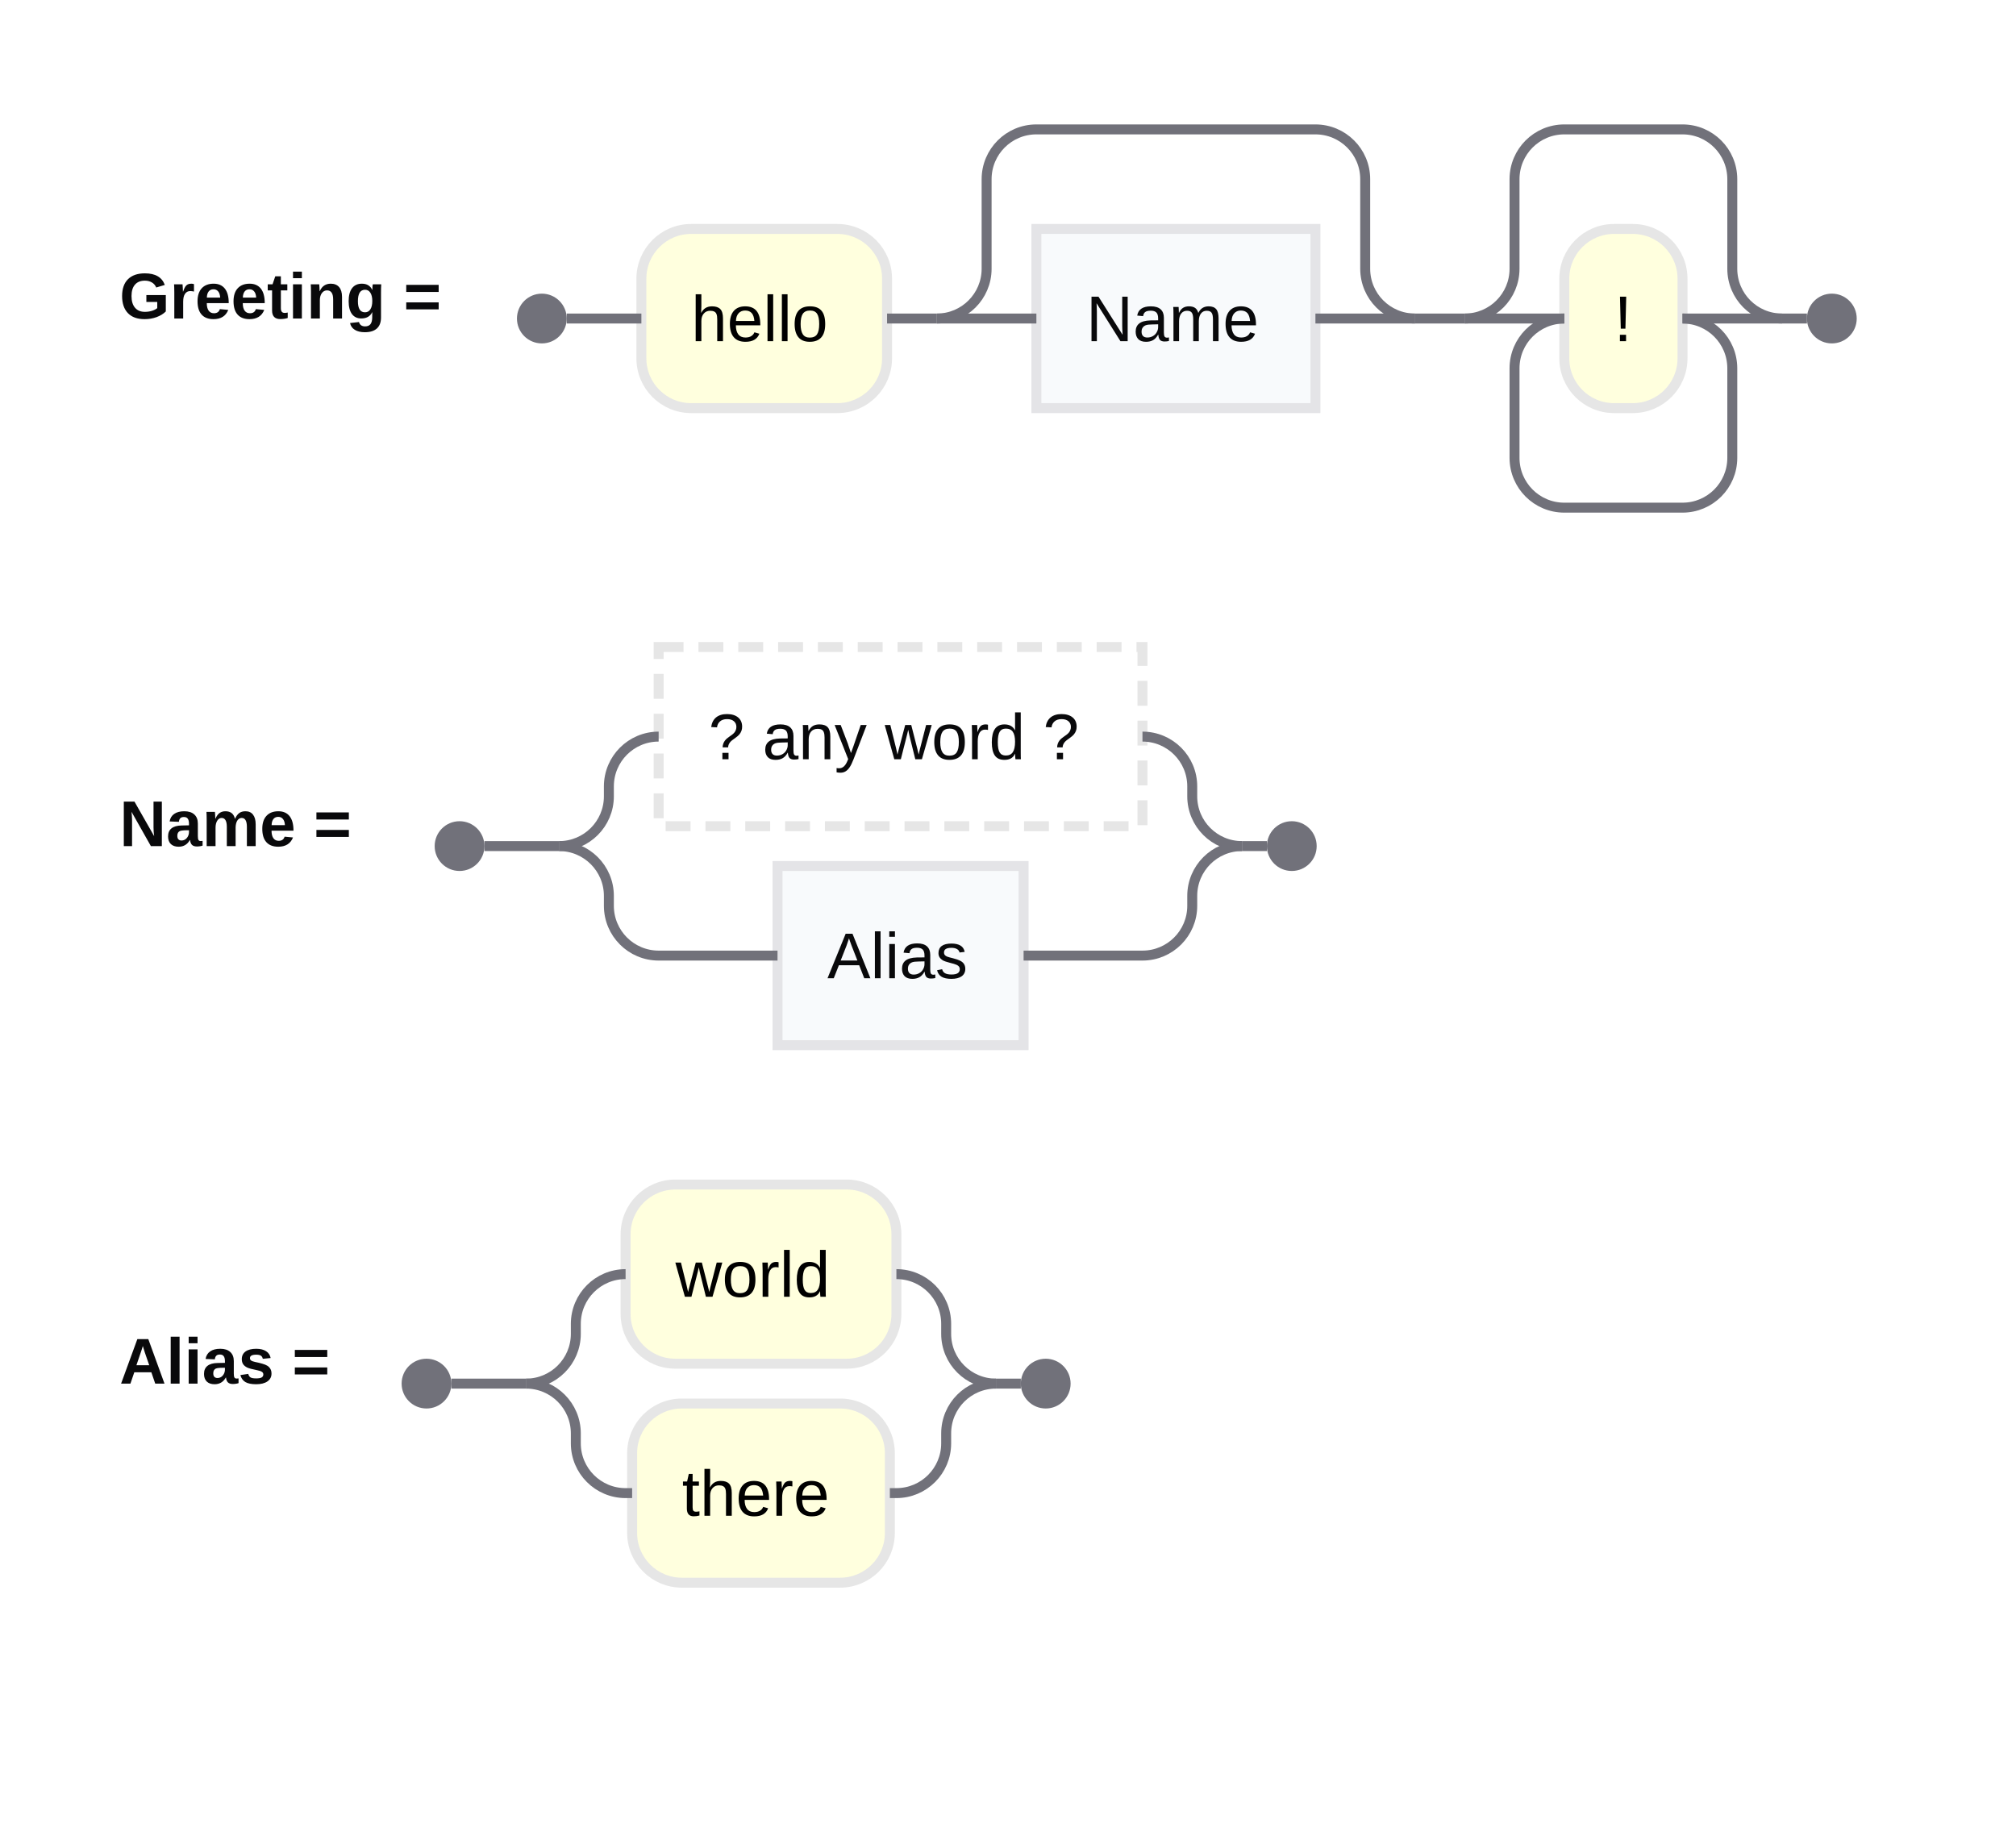
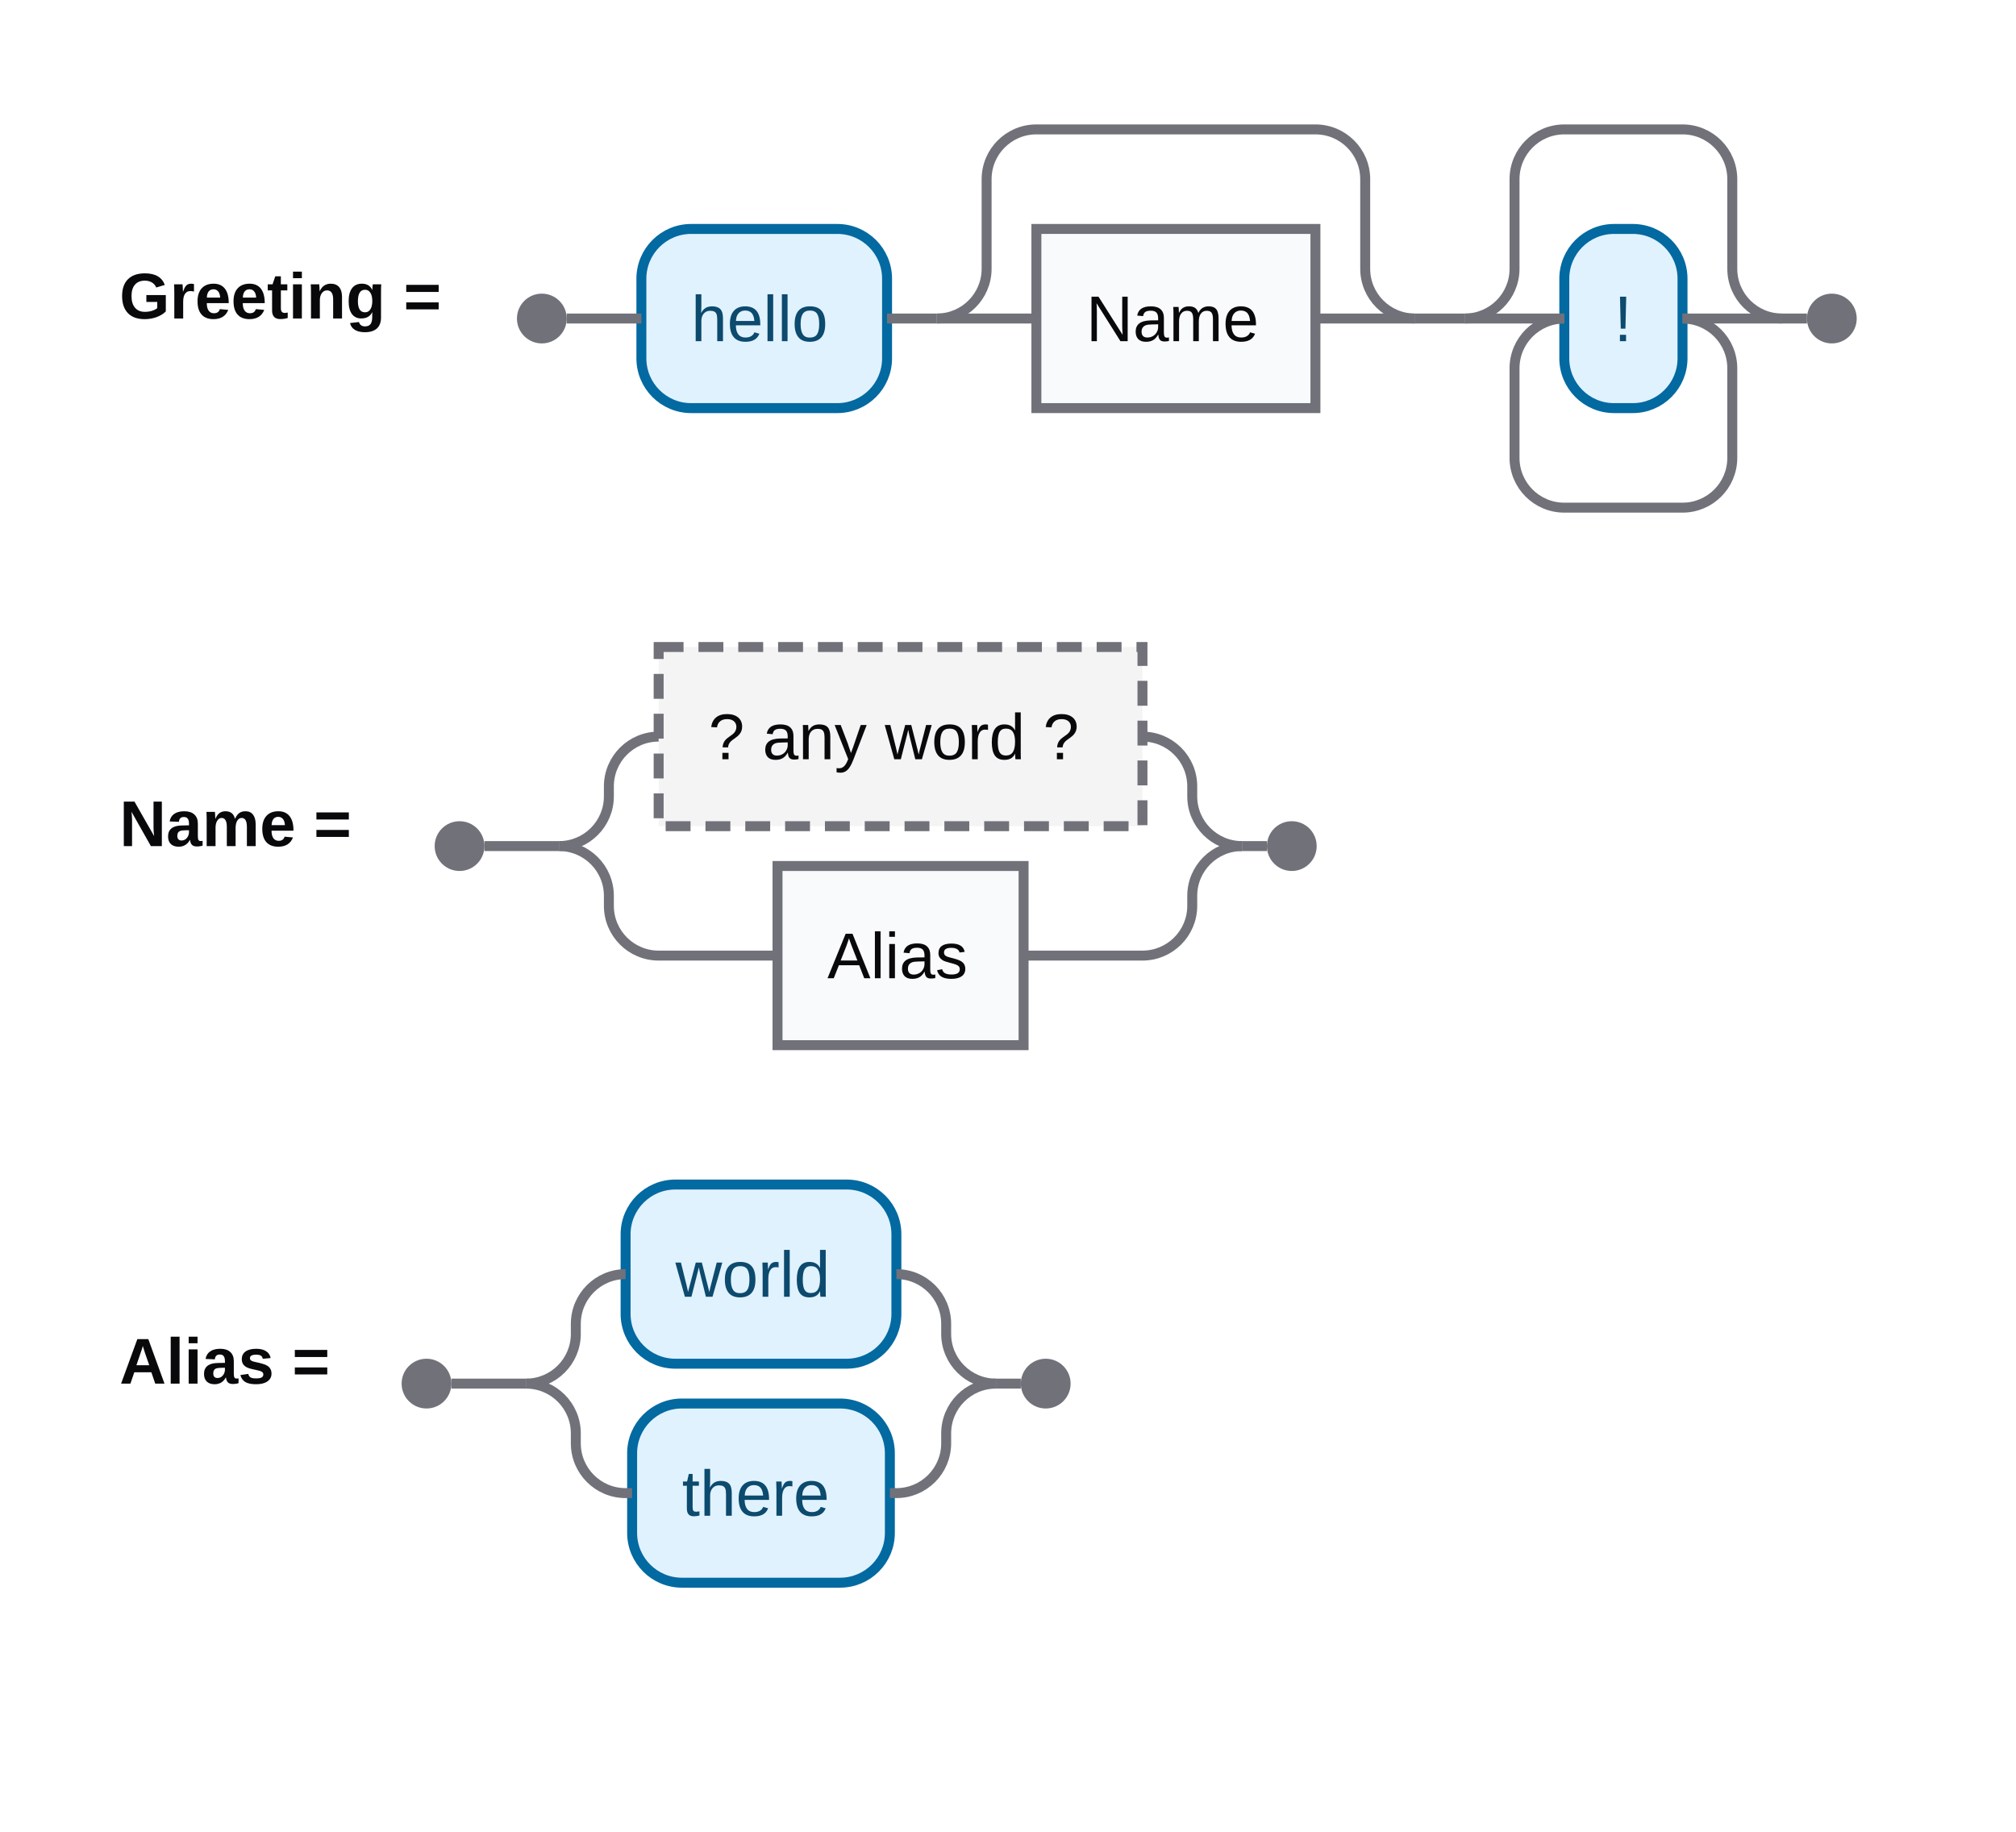
<svg xmlns="http://www.w3.org/2000/svg" id="mermaid-svg-0" width="405.031" viewBox="-24 -16 405.031 368" role="img" aria-roledescription="railroadEbnf" color="rgb(241, 245, 249)" fill="rgb(9, 9, 11)" fill-opacity="1" fill-rule="nonzero" stroke="none" stroke-opacity="1" stroke-width="1px" stroke-dasharray="none" stroke-dashoffset="0px" stroke-linecap="butt" stroke-linejoin="miter" opacity="1" font-family="Inter, system-ui, sans-serif" font-size="13px" font-weight="400" font-style="normal" letter-spacing="normal" text-anchor="start" visibility="visible" display="block" paint-order="normal" height="368" aria-labelledby="mermapix-title mermapix-desc">
  <g transform="translate(0, 10)" color="rgb(241, 245, 249)" fill="rgb(9, 9, 11)" fill-opacity="1" fill-rule="nonzero" stroke="none" stroke-opacity="1" stroke-width="1px" stroke-dasharray="none" stroke-dashoffset="0px" stroke-linecap="butt" stroke-linejoin="miter" opacity="1" font-family="Inter, system-ui, sans-serif" font-size="13px" font-weight="400" font-style="normal" letter-spacing="normal" text-anchor="start" visibility="visible" display="inline" paint-order="normal">
    <g transform="translate(104.8594, 0)" color="rgb(241, 245, 249)" fill="rgb(9, 9, 11)" fill-opacity="1" fill-rule="nonzero" stroke="none" stroke-opacity="1" stroke-width="1px" stroke-dasharray="none" stroke-dashoffset="0px" stroke-linecap="butt" stroke-linejoin="miter" opacity="1" font-family="Inter, system-ui, sans-serif" font-size="13px" font-weight="400" font-style="normal" letter-spacing="normal" text-anchor="start" visibility="visible" display="inline" paint-order="normal">
      <g color="rgb(241, 245, 249)" fill="rgb(9, 9, 11)" fill-opacity="1" fill-rule="nonzero" stroke="none" stroke-opacity="1" stroke-width="1px" stroke-dasharray="none" stroke-dashoffset="0px" stroke-linecap="butt" stroke-linejoin="miter" opacity="1" font-family="Inter, system-ui, sans-serif" font-size="13px" font-weight="400" font-style="normal" letter-spacing="normal" text-anchor="start" visibility="visible" display="inline" paint-order="normal">
        <g transform="translate(0, 20)" color="rgb(241, 245, 249)" fill="rgb(9, 9, 11)" fill-opacity="1" fill-rule="nonzero" stroke="none" stroke-opacity="1" stroke-width="1px" stroke-dasharray="none" stroke-dashoffset="0px" stroke-linecap="butt" stroke-linejoin="miter" opacity="1" font-family="Inter, system-ui, sans-serif" font-size="13px" font-weight="400" font-style="normal" letter-spacing="normal" text-anchor="start" visibility="visible" display="inline" paint-order="normal">
-           <rect x="0" y="0" width="49.359" height="36" rx="10" ry="10" color="rgb(241, 245, 249)" fill="rgb(255, 255, 222)" fill-opacity="1" fill-rule="nonzero" stroke="rgb(230, 230, 230)" stroke-opacity="1" stroke-width="2px" stroke-dasharray="none" stroke-dashoffset="0px" stroke-linecap="butt" stroke-linejoin="miter" opacity="1" font-family="Inter, system-ui, sans-serif" font-size="13px" font-weight="400" font-style="normal" letter-spacing="normal" text-anchor="start" visibility="visible" display="inline" paint-order="normal" />
-           <text color="rgb(241, 245, 249)" fill="rgb(0, 0, 0)" fill-opacity="1" fill-rule="nonzero" stroke="none" stroke-dashoffset="0px" stroke-linecap="butt" stroke-linejoin="miter" opacity="1" font-family="Arial, sans-serif" font-size="13" font-weight="400" font-style="normal" letter-spacing="normal" text-anchor="start" visibility="visible" display="block" paint-order="normal">
-             <tspan x="10.004" y="22.55" fill="rgb(0, 0, 0)" stroke="none">hello</tspan>
+           <rect x="0" y="0" width="49.359" height="36" rx="10" ry="10" color="rgb(241, 245, 249)" fill="rgb(224, 242, 254)" fill-opacity="1" fill-rule="nonzero" stroke="rgb(3, 105, 161)" stroke-opacity="1" stroke-width="2px" stroke-dasharray="none" stroke-dashoffset="0px" stroke-linecap="butt" stroke-linejoin="miter" opacity="1" font-family="Inter, system-ui, sans-serif" font-size="13px" font-weight="400" font-style="normal" letter-spacing="normal" text-anchor="start" visibility="visible" display="inline" paint-order="normal" />
+           <text color="rgb(241, 245, 249)" fill="rgb(12, 74, 110)" fill-opacity="1" fill-rule="nonzero" stroke="none" stroke-dashoffset="0px" stroke-linecap="butt" stroke-linejoin="miter" opacity="1" font-family="Arial, sans-serif" font-size="13" font-weight="400" font-style="normal" letter-spacing="normal" text-anchor="start" visibility="visible" display="block" paint-order="normal">
+             <tspan x="10.004" y="22.55" fill="rgb(12, 74, 110)" stroke="none">hello</tspan>
          </text>
        </g>
        <path d="M 49.359 38 L 59.359 38" color="rgb(241, 245, 249)" fill="none" fill-opacity="1" fill-rule="nonzero" stroke="rgb(113, 113, 122)" stroke-opacity="1" stroke-width="2px" stroke-dasharray="none" stroke-dashoffset="0px" stroke-linecap="butt" stroke-linejoin="miter" opacity="1" font-family="Inter, system-ui, sans-serif" font-size="13px" font-weight="400" font-style="normal" letter-spacing="normal" text-anchor="start" visibility="visible" display="inline" paint-order="normal" />
        <g transform="translate(59.35938, 0)" color="rgb(241, 245, 249)" fill="rgb(9, 9, 11)" fill-opacity="1" fill-rule="nonzero" stroke="none" stroke-opacity="1" stroke-width="1px" stroke-dasharray="none" stroke-dashoffset="0px" stroke-linecap="butt" stroke-linejoin="miter" opacity="1" font-family="Inter, system-ui, sans-serif" font-size="13px" font-weight="400" font-style="normal" letter-spacing="normal" text-anchor="start" visibility="visible" display="inline" paint-order="normal">
          <g transform="translate(20, 20)" color="rgb(241, 245, 249)" fill="rgb(9, 9, 11)" fill-opacity="1" fill-rule="nonzero" stroke="none" stroke-opacity="1" stroke-width="1px" stroke-dasharray="none" stroke-dashoffset="0px" stroke-linecap="butt" stroke-linejoin="miter" opacity="1" font-family="Inter, system-ui, sans-serif" font-size="13px" font-weight="400" font-style="normal" letter-spacing="normal" text-anchor="start" visibility="visible" display="inline" paint-order="normal">
-             <rect x="0" y="0" width="56.062" height="36" color="rgb(241, 245, 249)" fill="rgb(248, 250, 252)" fill-opacity="1" fill-rule="nonzero" stroke="rgb(228, 228, 231)" stroke-opacity="1" stroke-width="2px" stroke-dasharray="none" stroke-dashoffset="0px" stroke-linecap="butt" stroke-linejoin="miter" opacity="1" font-family="Inter, system-ui, sans-serif" font-size="13px" font-weight="400" font-style="normal" letter-spacing="normal" text-anchor="start" visibility="visible" display="inline" paint-order="normal" />
+             <rect x="0" y="0" width="56.062" height="36" color="rgb(241, 245, 249)" fill="rgb(248, 250, 252)" fill-opacity="1" fill-rule="nonzero" stroke="rgb(113, 113, 122)" stroke-opacity="1" stroke-width="2px" stroke-dasharray="none" stroke-dashoffset="0px" stroke-linecap="butt" stroke-linejoin="miter" opacity="1" font-family="Inter, system-ui, sans-serif" font-size="13px" font-weight="400" font-style="normal" letter-spacing="normal" text-anchor="start" visibility="visible" display="inline" paint-order="normal" />
            <text color="rgb(241, 245, 249)" fill="rgb(9, 9, 11)" fill-opacity="1" fill-rule="nonzero" stroke="none" stroke-dashoffset="0px" stroke-linecap="butt" stroke-linejoin="miter" opacity="1" font-family="Arial, sans-serif" font-size="13" font-weight="400" font-style="normal" letter-spacing="normal" text-anchor="start" visibility="visible" display="block" paint-order="normal">
              <tspan x="10.011" y="22.55" fill="rgb(9, 9, 11)" stroke="none">Name</tspan>
            </text>
          </g>
          <path d="M 0 38 L 20 38" color="rgb(241, 245, 249)" fill="none" fill-opacity="1" fill-rule="nonzero" stroke="rgb(113, 113, 122)" stroke-opacity="1" stroke-width="2px" stroke-dasharray="none" stroke-dashoffset="0px" stroke-linecap="butt" stroke-linejoin="miter" opacity="1" font-family="Inter, system-ui, sans-serif" font-size="13px" font-weight="400" font-style="normal" letter-spacing="normal" text-anchor="start" visibility="visible" display="inline" paint-order="normal" />
          <path d="M 76.062 38 L 96.062 38" color="rgb(241, 245, 249)" fill="none" fill-opacity="1" fill-rule="nonzero" stroke="rgb(113, 113, 122)" stroke-opacity="1" stroke-width="2px" stroke-dasharray="none" stroke-dashoffset="0px" stroke-linecap="butt" stroke-linejoin="miter" opacity="1" font-family="Inter, system-ui, sans-serif" font-size="13px" font-weight="400" font-style="normal" letter-spacing="normal" text-anchor="start" visibility="visible" display="inline" paint-order="normal" />
          <path d="M 0 38 A 10 10 0 0 0 10 28 L 10 10 A 10 10 0 0 1 20 0 L 76.062 0 A 10 10 0 0 1 86.062 10 L 86.062 28 A 10 10 0 0 0 96.062 38" color="rgb(241, 245, 249)" fill="none" fill-opacity="1" fill-rule="nonzero" stroke="rgb(113, 113, 122)" stroke-opacity="1" stroke-width="2px" stroke-dasharray="none" stroke-dashoffset="0px" stroke-linecap="butt" stroke-linejoin="miter" opacity="1" font-family="Inter, system-ui, sans-serif" font-size="13px" font-weight="400" font-style="normal" letter-spacing="normal" text-anchor="start" visibility="visible" display="inline" paint-order="normal" />
        </g>
        <path d="M 155.422 38 L 165.422 38" color="rgb(241, 245, 249)" fill="none" fill-opacity="1" fill-rule="nonzero" stroke="rgb(113, 113, 122)" stroke-opacity="1" stroke-width="2px" stroke-dasharray="none" stroke-dashoffset="0px" stroke-linecap="butt" stroke-linejoin="miter" opacity="1" font-family="Inter, system-ui, sans-serif" font-size="13px" font-weight="400" font-style="normal" letter-spacing="normal" text-anchor="start" visibility="visible" display="inline" paint-order="normal" />
        <g transform="translate(165.4219, 0)" color="rgb(241, 245, 249)" fill="rgb(9, 9, 11)" fill-opacity="1" fill-rule="nonzero" stroke="none" stroke-opacity="1" stroke-width="1px" stroke-dasharray="none" stroke-dashoffset="0px" stroke-linecap="butt" stroke-linejoin="miter" opacity="1" font-family="Inter, system-ui, sans-serif" font-size="13px" font-weight="400" font-style="normal" letter-spacing="normal" text-anchor="start" visibility="visible" display="inline" paint-order="normal">
          <g transform="translate(20, 20)" color="rgb(241, 245, 249)" fill="rgb(9, 9, 11)" fill-opacity="1" fill-rule="nonzero" stroke="none" stroke-opacity="1" stroke-width="1px" stroke-dasharray="none" stroke-dashoffset="0px" stroke-linecap="butt" stroke-linejoin="miter" opacity="1" font-family="Inter, system-ui, sans-serif" font-size="13px" font-weight="400" font-style="normal" letter-spacing="normal" text-anchor="start" visibility="visible" display="inline" paint-order="normal">
-             <rect x="0" y="0" width="23.75" height="36" rx="10" ry="10" color="rgb(241, 245, 249)" fill="rgb(255, 255, 222)" fill-opacity="1" fill-rule="nonzero" stroke="rgb(230, 230, 230)" stroke-opacity="1" stroke-width="2px" stroke-dasharray="none" stroke-dashoffset="0px" stroke-linecap="butt" stroke-linejoin="miter" opacity="1" font-family="Inter, system-ui, sans-serif" font-size="13px" font-weight="400" font-style="normal" letter-spacing="normal" text-anchor="start" visibility="visible" display="inline" paint-order="normal" />
-             <text color="rgb(241, 245, 249)" fill="rgb(0, 0, 0)" fill-opacity="1" fill-rule="nonzero" stroke="none" stroke-dashoffset="0px" stroke-linecap="butt" stroke-linejoin="miter" opacity="1" font-family="Arial, sans-serif" font-size="13" font-weight="400" font-style="normal" letter-spacing="normal" text-anchor="start" visibility="visible" display="block" paint-order="normal">
-               <tspan x="10.001" y="22.55" fill="rgb(0, 0, 0)" stroke="none">!</tspan>
+             <rect x="0" y="0" width="23.75" height="36" rx="10" ry="10" color="rgb(241, 245, 249)" fill="rgb(224, 242, 254)" fill-opacity="1" fill-rule="nonzero" stroke="rgb(3, 105, 161)" stroke-opacity="1" stroke-width="2px" stroke-dasharray="none" stroke-dashoffset="0px" stroke-linecap="butt" stroke-linejoin="miter" opacity="1" font-family="Inter, system-ui, sans-serif" font-size="13px" font-weight="400" font-style="normal" letter-spacing="normal" text-anchor="start" visibility="visible" display="inline" paint-order="normal" />
+             <text color="rgb(241, 245, 249)" fill="rgb(12, 74, 110)" fill-opacity="1" fill-rule="nonzero" stroke="none" stroke-dashoffset="0px" stroke-linecap="butt" stroke-linejoin="miter" opacity="1" font-family="Arial, sans-serif" font-size="13" font-weight="400" font-style="normal" letter-spacing="normal" text-anchor="start" visibility="visible" display="block" paint-order="normal">
+               <tspan x="10.001" y="22.55" fill="rgb(12, 74, 110)" stroke="none">!</tspan>
            </text>
          </g>
          <path d="M 0 38 L 20 38" color="rgb(241, 245, 249)" fill="none" fill-opacity="1" fill-rule="nonzero" stroke="rgb(113, 113, 122)" stroke-opacity="1" stroke-width="2px" stroke-dasharray="none" stroke-dashoffset="0px" stroke-linecap="butt" stroke-linejoin="miter" opacity="1" font-family="Inter, system-ui, sans-serif" font-size="13px" font-weight="400" font-style="normal" letter-spacing="normal" text-anchor="start" visibility="visible" display="inline" paint-order="normal" />
          <path d="M 43.75 38 L 63.75 38" color="rgb(241, 245, 249)" fill="none" fill-opacity="1" fill-rule="nonzero" stroke="rgb(113, 113, 122)" stroke-opacity="1" stroke-width="2px" stroke-dasharray="none" stroke-dashoffset="0px" stroke-linecap="butt" stroke-linejoin="miter" opacity="1" font-family="Inter, system-ui, sans-serif" font-size="13px" font-weight="400" font-style="normal" letter-spacing="normal" text-anchor="start" visibility="visible" display="inline" paint-order="normal" />
          <path d="M 43.75 38 A 10 10 0 0 1 53.75 48 L 53.75 66 A 10 10 0 0 1 43.75 76 L 20 76 A 10 10 0 0 1 10 66 L 10 48 A 10 10 0 0 1 20 38" color="rgb(241, 245, 249)" fill="none" fill-opacity="1" fill-rule="nonzero" stroke="rgb(113, 113, 122)" stroke-opacity="1" stroke-width="2px" stroke-dasharray="none" stroke-dashoffset="0px" stroke-linecap="butt" stroke-linejoin="miter" opacity="1" font-family="Inter, system-ui, sans-serif" font-size="13px" font-weight="400" font-style="normal" letter-spacing="normal" text-anchor="start" visibility="visible" display="inline" paint-order="normal" />
          <path d="M 0 38 A 10 10 0 0 0 10 28 L 10 10 A 10 10 0 0 1 20 0 L 43.75 0 A 10 10 0 0 1 53.75 10 L 53.75 28 A 10 10 0 0 0 63.75 38" color="rgb(241, 245, 249)" fill="none" fill-opacity="1" fill-rule="nonzero" stroke="rgb(113, 113, 122)" stroke-opacity="1" stroke-width="2px" stroke-dasharray="none" stroke-dashoffset="0px" stroke-linecap="butt" stroke-linejoin="miter" opacity="1" font-family="Inter, system-ui, sans-serif" font-size="13px" font-weight="400" font-style="normal" letter-spacing="normal" text-anchor="start" visibility="visible" display="inline" paint-order="normal" />
        </g>
      </g>
    </g>
    <g color="rgb(241, 245, 249)" fill="rgb(9, 9, 11)" fill-opacity="1" fill-rule="nonzero" stroke="none" stroke-opacity="1" stroke-width="1px" stroke-dasharray="none" stroke-dashoffset="0px" stroke-linecap="butt" stroke-linejoin="miter" opacity="1" font-family="Inter, system-ui, sans-serif" font-size="13px" font-weight="400" font-style="normal" letter-spacing="normal" text-anchor="start" visibility="visible" display="inline" paint-order="normal">
      <text color="rgb(241, 245, 249)" fill="rgb(9, 9, 11)" fill-opacity="1" fill-rule="nonzero" stroke="none" stroke-dashoffset="0px" stroke-linecap="butt" stroke-linejoin="miter" opacity="1" font-family="Arial, sans-serif" font-size="13" font-weight="700" font-style="normal" letter-spacing="normal" text-anchor="start" visibility="visible" display="block" paint-order="normal">
        <tspan x="0" y="38" fill="rgb(9, 9, 11)" stroke="none">Greeting =</tspan>
      </text>
    </g>
    <g color="rgb(241, 245, 249)" fill="rgb(9, 9, 11)" fill-opacity="1" fill-rule="nonzero" stroke="none" stroke-opacity="1" stroke-width="1px" stroke-dasharray="none" stroke-dashoffset="0px" stroke-linecap="butt" stroke-linejoin="miter" opacity="1" font-family="Inter, system-ui, sans-serif" font-size="13px" font-weight="400" font-style="normal" letter-spacing="normal" text-anchor="start" visibility="visible" display="inline" paint-order="normal">
      <circle cx="84.859" cy="38" r="5" color="rgb(241, 245, 249)" fill="rgb(113, 113, 122)" fill-opacity="1" fill-rule="nonzero" stroke="none" stroke-opacity="1" stroke-width="1px" stroke-dasharray="none" stroke-dashoffset="0px" stroke-linecap="butt" stroke-linejoin="miter" opacity="1" font-family="Inter, system-ui, sans-serif" font-size="13px" font-weight="400" font-style="normal" letter-spacing="normal" text-anchor="start" visibility="visible" display="inline" paint-order="normal" />
    </g>
    <g color="rgb(241, 245, 249)" fill="rgb(9, 9, 11)" fill-opacity="1" fill-rule="nonzero" stroke="none" stroke-opacity="1" stroke-width="1px" stroke-dasharray="none" stroke-dashoffset="0px" stroke-linecap="butt" stroke-linejoin="miter" opacity="1" font-family="Inter, system-ui, sans-serif" font-size="13px" font-weight="400" font-style="normal" letter-spacing="normal" text-anchor="start" visibility="visible" display="inline" paint-order="normal">
      <circle cx="344.031" cy="38" r="5" color="rgb(241, 245, 249)" fill="rgb(113, 113, 122)" fill-opacity="1" fill-rule="nonzero" stroke="none" stroke-opacity="1" stroke-width="1px" stroke-dasharray="none" stroke-dashoffset="0px" stroke-linecap="butt" stroke-linejoin="miter" opacity="1" font-family="Inter, system-ui, sans-serif" font-size="13px" font-weight="400" font-style="normal" letter-spacing="normal" text-anchor="start" visibility="visible" display="inline" paint-order="normal" />
    </g>
    <path d="M 89.859 38 L 104.859 38" color="rgb(241, 245, 249)" fill="none" fill-opacity="1" fill-rule="nonzero" stroke="rgb(113, 113, 122)" stroke-opacity="1" stroke-width="2px" stroke-dasharray="none" stroke-dashoffset="0px" stroke-linecap="butt" stroke-linejoin="miter" opacity="1" font-family="Inter, system-ui, sans-serif" font-size="13px" font-weight="400" font-style="normal" letter-spacing="normal" text-anchor="start" visibility="visible" display="inline" paint-order="normal" />
    <path d="M 334.031 38 L 339.031 38" color="rgb(241, 245, 249)" fill="none" fill-opacity="1" fill-rule="nonzero" stroke="rgb(113, 113, 122)" stroke-opacity="1" stroke-width="2px" stroke-dasharray="none" stroke-dashoffset="0px" stroke-linecap="butt" stroke-linejoin="miter" opacity="1" font-family="Inter, system-ui, sans-serif" font-size="13px" font-weight="400" font-style="normal" letter-spacing="normal" text-anchor="start" visibility="visible" display="inline" paint-order="normal" />
  </g>
  <g transform="translate(0, 114)" color="rgb(241, 245, 249)" fill="rgb(9, 9, 11)" fill-opacity="1" fill-rule="nonzero" stroke="none" stroke-opacity="1" stroke-width="1px" stroke-dasharray="none" stroke-dashoffset="0px" stroke-linecap="butt" stroke-linejoin="miter" opacity="1" font-family="Inter, system-ui, sans-serif" font-size="13px" font-weight="400" font-style="normal" letter-spacing="normal" text-anchor="start" visibility="visible" display="inline" paint-order="normal">
    <g transform="translate(88.32812, 0)" color="rgb(241, 245, 249)" fill="rgb(9, 9, 11)" fill-opacity="1" fill-rule="nonzero" stroke="none" stroke-opacity="1" stroke-width="1px" stroke-dasharray="none" stroke-dashoffset="0px" stroke-linecap="butt" stroke-linejoin="miter" opacity="1" font-family="Inter, system-ui, sans-serif" font-size="13px" font-weight="400" font-style="normal" letter-spacing="normal" text-anchor="start" visibility="visible" display="inline" paint-order="normal">
      <g color="rgb(241, 245, 249)" fill="rgb(9, 9, 11)" fill-opacity="1" fill-rule="nonzero" stroke="none" stroke-opacity="1" stroke-width="1px" stroke-dasharray="none" stroke-dashoffset="0px" stroke-linecap="butt" stroke-linejoin="miter" opacity="1" font-family="Inter, system-ui, sans-serif" font-size="13px" font-weight="400" font-style="normal" letter-spacing="normal" text-anchor="start" visibility="visible" display="inline" paint-order="normal">
        <g transform="translate(20, 0)" color="rgb(241, 245, 249)" fill="rgb(9, 9, 11)" fill-opacity="1" fill-rule="nonzero" stroke="none" stroke-opacity="1" stroke-width="1px" stroke-dasharray="none" stroke-dashoffset="0px" stroke-linecap="butt" stroke-linejoin="miter" opacity="1" font-family="Inter, system-ui, sans-serif" font-size="13px" font-weight="400" font-style="normal" letter-spacing="normal" text-anchor="start" visibility="visible" display="inline" paint-order="normal">
-           <rect x="0" y="0" width="97.203" height="36" color="rgb(241, 245, 249)" fill="rgb(255, 255, 255)" fill-opacity="1" fill-rule="nonzero" stroke="rgb(230, 230, 230)" stroke-opacity="1" stroke-width="2px" stroke-dasharray="5px, 3px" stroke-dashoffset="0px" stroke-linecap="butt" stroke-linejoin="miter" opacity="1" font-family="Inter, system-ui, sans-serif" font-size="13px" font-weight="400" font-style="normal" letter-spacing="normal" text-anchor="start" visibility="visible" display="inline" paint-order="normal" />
+           <rect x="0" y="0" width="97.203" height="36" color="rgb(241, 245, 249)" fill="rgb(244, 244, 245)" fill-opacity="1" fill-rule="nonzero" stroke="rgb(113, 113, 122)" stroke-opacity="1" stroke-width="2px" stroke-dasharray="5px, 3px" stroke-dashoffset="0px" stroke-linecap="butt" stroke-linejoin="miter" opacity="1" font-family="Inter, system-ui, sans-serif" font-size="13px" font-weight="400" font-style="normal" letter-spacing="normal" text-anchor="start" visibility="visible" display="inline" paint-order="normal" />
          <text color="rgb(241, 245, 249)" fill="rgb(9, 9, 11)" fill-opacity="1" fill-rule="nonzero" stroke="none" stroke-dashoffset="0px" stroke-linecap="butt" stroke-linejoin="miter" opacity="1" font-family="Arial, sans-serif" font-size="13" font-weight="400" font-style="normal" letter-spacing="normal" text-anchor="start" visibility="visible" display="block" paint-order="normal">
            <tspan x="10.023" y="22.55" fill="rgb(9, 9, 11)" stroke="none">? any word ?</tspan>
          </text>
        </g>
        <path d="M 0 40 A 10 10 0 0 0 10 30 L 10 28 A 10 10 0 0 1 20 18 L 20 18" color="rgb(241, 245, 249)" fill="none" fill-opacity="1" fill-rule="nonzero" stroke="rgb(113, 113, 122)" stroke-opacity="1" stroke-width="2px" stroke-dasharray="none" stroke-dashoffset="0px" stroke-linecap="butt" stroke-linejoin="miter" opacity="1" font-family="Inter, system-ui, sans-serif" font-size="13px" font-weight="400" font-style="normal" letter-spacing="normal" text-anchor="start" visibility="visible" display="inline" paint-order="normal" />
        <path d="M 117.203 18 L 117.203 18 A 10 10 0 0 1 127.203 28 L 127.203 30 A 10 10 0 0 0 137.203 40" color="rgb(241, 245, 249)" fill="none" fill-opacity="1" fill-rule="nonzero" stroke="rgb(113, 113, 122)" stroke-opacity="1" stroke-width="2px" stroke-dasharray="none" stroke-dashoffset="0px" stroke-linecap="butt" stroke-linejoin="miter" opacity="1" font-family="Inter, system-ui, sans-serif" font-size="13px" font-weight="400" font-style="normal" letter-spacing="normal" text-anchor="start" visibility="visible" display="inline" paint-order="normal" />
        <g transform="translate(43.88281, 44)" color="rgb(241, 245, 249)" fill="rgb(9, 9, 11)" fill-opacity="1" fill-rule="nonzero" stroke="none" stroke-opacity="1" stroke-width="1px" stroke-dasharray="none" stroke-dashoffset="0px" stroke-linecap="butt" stroke-linejoin="miter" opacity="1" font-family="Inter, system-ui, sans-serif" font-size="13px" font-weight="400" font-style="normal" letter-spacing="normal" text-anchor="start" visibility="visible" display="inline" paint-order="normal">
-           <rect x="0" y="0" width="49.438" height="36" color="rgb(241, 245, 249)" fill="rgb(248, 250, 252)" fill-opacity="1" fill-rule="nonzero" stroke="rgb(228, 228, 231)" stroke-opacity="1" stroke-width="2px" stroke-dasharray="none" stroke-dashoffset="0px" stroke-linecap="butt" stroke-linejoin="miter" opacity="1" font-family="Inter, system-ui, sans-serif" font-size="13px" font-weight="400" font-style="normal" letter-spacing="normal" text-anchor="start" visibility="visible" display="inline" paint-order="normal" />
+           <rect x="0" y="0" width="49.438" height="36" color="rgb(241, 245, 249)" fill="rgb(248, 250, 252)" fill-opacity="1" fill-rule="nonzero" stroke="rgb(113, 113, 122)" stroke-opacity="1" stroke-width="2px" stroke-dasharray="none" stroke-dashoffset="0px" stroke-linecap="butt" stroke-linejoin="miter" opacity="1" font-family="Inter, system-ui, sans-serif" font-size="13px" font-weight="400" font-style="normal" letter-spacing="normal" text-anchor="start" visibility="visible" display="inline" paint-order="normal" />
          <text color="rgb(241, 245, 249)" fill="rgb(9, 9, 11)" fill-opacity="1" fill-rule="nonzero" stroke="none" stroke-dashoffset="0px" stroke-linecap="butt" stroke-linejoin="miter" opacity="1" font-family="Arial, sans-serif" font-size="13" font-weight="400" font-style="normal" letter-spacing="normal" text-anchor="start" visibility="visible" display="block" paint-order="normal">
            <tspan x="10.014" y="22.55" fill="rgb(9, 9, 11)" stroke="none">Alias</tspan>
          </text>
        </g>
        <path d="M 0 40 A 10 10 0 0 1 10 50 L 10 52 A 10 10 0 0 0 20 62 L 43.883 62" color="rgb(241, 245, 249)" fill="none" fill-opacity="1" fill-rule="nonzero" stroke="rgb(113, 113, 122)" stroke-opacity="1" stroke-width="2px" stroke-dasharray="none" stroke-dashoffset="0px" stroke-linecap="butt" stroke-linejoin="miter" opacity="1" font-family="Inter, system-ui, sans-serif" font-size="13px" font-weight="400" font-style="normal" letter-spacing="normal" text-anchor="start" visibility="visible" display="inline" paint-order="normal" />
        <path d="M 93.32 62 L 117.203 62 A 10 10 0 0 0 127.203 52 L 127.203 50 A 10 10 0 0 1 137.203 40" color="rgb(241, 245, 249)" fill="none" fill-opacity="1" fill-rule="nonzero" stroke="rgb(113, 113, 122)" stroke-opacity="1" stroke-width="2px" stroke-dasharray="none" stroke-dashoffset="0px" stroke-linecap="butt" stroke-linejoin="miter" opacity="1" font-family="Inter, system-ui, sans-serif" font-size="13px" font-weight="400" font-style="normal" letter-spacing="normal" text-anchor="start" visibility="visible" display="inline" paint-order="normal" />
      </g>
    </g>
    <g color="rgb(241, 245, 249)" fill="rgb(9, 9, 11)" fill-opacity="1" fill-rule="nonzero" stroke="none" stroke-opacity="1" stroke-width="1px" stroke-dasharray="none" stroke-dashoffset="0px" stroke-linecap="butt" stroke-linejoin="miter" opacity="1" font-family="Inter, system-ui, sans-serif" font-size="13px" font-weight="400" font-style="normal" letter-spacing="normal" text-anchor="start" visibility="visible" display="inline" paint-order="normal">
      <text color="rgb(241, 245, 249)" fill="rgb(9, 9, 11)" fill-opacity="1" fill-rule="nonzero" stroke="none" stroke-dashoffset="0px" stroke-linecap="butt" stroke-linejoin="miter" opacity="1" font-family="Arial, sans-serif" font-size="13" font-weight="700" font-style="normal" letter-spacing="normal" text-anchor="start" visibility="visible" display="block" paint-order="normal">
        <tspan x="0" y="40" fill="rgb(9, 9, 11)" stroke="none">Name =</tspan>
      </text>
    </g>
    <g color="rgb(241, 245, 249)" fill="rgb(9, 9, 11)" fill-opacity="1" fill-rule="nonzero" stroke="none" stroke-opacity="1" stroke-width="1px" stroke-dasharray="none" stroke-dashoffset="0px" stroke-linecap="butt" stroke-linejoin="miter" opacity="1" font-family="Inter, system-ui, sans-serif" font-size="13px" font-weight="400" font-style="normal" letter-spacing="normal" text-anchor="start" visibility="visible" display="inline" paint-order="normal">
      <circle cx="68.328" cy="40" r="5" color="rgb(241, 245, 249)" fill="rgb(113, 113, 122)" fill-opacity="1" fill-rule="nonzero" stroke="none" stroke-opacity="1" stroke-width="1px" stroke-dasharray="none" stroke-dashoffset="0px" stroke-linecap="butt" stroke-linejoin="miter" opacity="1" font-family="Inter, system-ui, sans-serif" font-size="13px" font-weight="400" font-style="normal" letter-spacing="normal" text-anchor="start" visibility="visible" display="inline" paint-order="normal" />
    </g>
    <g color="rgb(241, 245, 249)" fill="rgb(9, 9, 11)" fill-opacity="1" fill-rule="nonzero" stroke="none" stroke-opacity="1" stroke-width="1px" stroke-dasharray="none" stroke-dashoffset="0px" stroke-linecap="butt" stroke-linejoin="miter" opacity="1" font-family="Inter, system-ui, sans-serif" font-size="13px" font-weight="400" font-style="normal" letter-spacing="normal" text-anchor="start" visibility="visible" display="inline" paint-order="normal">
      <circle cx="235.531" cy="40" r="5" color="rgb(241, 245, 249)" fill="rgb(113, 113, 122)" fill-opacity="1" fill-rule="nonzero" stroke="none" stroke-opacity="1" stroke-width="1px" stroke-dasharray="none" stroke-dashoffset="0px" stroke-linecap="butt" stroke-linejoin="miter" opacity="1" font-family="Inter, system-ui, sans-serif" font-size="13px" font-weight="400" font-style="normal" letter-spacing="normal" text-anchor="start" visibility="visible" display="inline" paint-order="normal" />
    </g>
    <path d="M 73.328 40 L 88.328 40" color="rgb(241, 245, 249)" fill="none" fill-opacity="1" fill-rule="nonzero" stroke="rgb(113, 113, 122)" stroke-opacity="1" stroke-width="2px" stroke-dasharray="none" stroke-dashoffset="0px" stroke-linecap="butt" stroke-linejoin="miter" opacity="1" font-family="Inter, system-ui, sans-serif" font-size="13px" font-weight="400" font-style="normal" letter-spacing="normal" text-anchor="start" visibility="visible" display="inline" paint-order="normal" />
    <path d="M 225.531 40 L 230.531 40" color="rgb(241, 245, 249)" fill="none" fill-opacity="1" fill-rule="nonzero" stroke="rgb(113, 113, 122)" stroke-opacity="1" stroke-width="2px" stroke-dasharray="none" stroke-dashoffset="0px" stroke-linecap="butt" stroke-linejoin="miter" opacity="1" font-family="Inter, system-ui, sans-serif" font-size="13px" font-weight="400" font-style="normal" letter-spacing="normal" text-anchor="start" visibility="visible" display="inline" paint-order="normal" />
  </g>
  <g transform="translate(0, 222)" color="rgb(241, 245, 249)" fill="rgb(9, 9, 11)" fill-opacity="1" fill-rule="nonzero" stroke="none" stroke-opacity="1" stroke-width="1px" stroke-dasharray="none" stroke-dashoffset="0px" stroke-linecap="butt" stroke-linejoin="miter" opacity="1" font-family="Inter, system-ui, sans-serif" font-size="13px" font-weight="400" font-style="normal" letter-spacing="normal" text-anchor="start" visibility="visible" display="inline" paint-order="normal">
    <g transform="translate(81.6875, 0)" color="rgb(241, 245, 249)" fill="rgb(9, 9, 11)" fill-opacity="1" fill-rule="nonzero" stroke="none" stroke-opacity="1" stroke-width="1px" stroke-dasharray="none" stroke-dashoffset="0px" stroke-linecap="butt" stroke-linejoin="miter" opacity="1" font-family="Inter, system-ui, sans-serif" font-size="13px" font-weight="400" font-style="normal" letter-spacing="normal" text-anchor="start" visibility="visible" display="inline" paint-order="normal">
      <g color="rgb(241, 245, 249)" fill="rgb(9, 9, 11)" fill-opacity="1" fill-rule="nonzero" stroke="none" stroke-opacity="1" stroke-width="1px" stroke-dasharray="none" stroke-dashoffset="0px" stroke-linecap="butt" stroke-linejoin="miter" opacity="1" font-family="Inter, system-ui, sans-serif" font-size="13px" font-weight="400" font-style="normal" letter-spacing="normal" text-anchor="start" visibility="visible" display="inline" paint-order="normal">
        <g transform="translate(20, 0)" color="rgb(241, 245, 249)" fill="rgb(9, 9, 11)" fill-opacity="1" fill-rule="nonzero" stroke="none" stroke-opacity="1" stroke-width="1px" stroke-dasharray="none" stroke-dashoffset="0px" stroke-linecap="butt" stroke-linejoin="miter" opacity="1" font-family="Inter, system-ui, sans-serif" font-size="13px" font-weight="400" font-style="normal" letter-spacing="normal" text-anchor="start" visibility="visible" display="inline" paint-order="normal">
-           <rect x="0" y="0" width="54.406" height="36" rx="10" ry="10" color="rgb(241, 245, 249)" fill="rgb(255, 255, 222)" fill-opacity="1" fill-rule="nonzero" stroke="rgb(230, 230, 230)" stroke-opacity="1" stroke-width="2px" stroke-dasharray="none" stroke-dashoffset="0px" stroke-linecap="butt" stroke-linejoin="miter" opacity="1" font-family="Inter, system-ui, sans-serif" font-size="13px" font-weight="400" font-style="normal" letter-spacing="normal" text-anchor="start" visibility="visible" display="inline" paint-order="normal" />
-           <text color="rgb(241, 245, 249)" fill="rgb(0, 0, 0)" fill-opacity="1" fill-rule="nonzero" stroke="none" stroke-dashoffset="0px" stroke-linecap="butt" stroke-linejoin="miter" opacity="1" font-family="Arial, sans-serif" font-size="13" font-weight="400" font-style="normal" letter-spacing="normal" text-anchor="start" visibility="visible" display="block" paint-order="normal">
-             <tspan x="10.009" y="22.55" fill="rgb(0, 0, 0)" stroke="none">world</tspan>
+           <rect x="0" y="0" width="54.406" height="36" rx="10" ry="10" color="rgb(241, 245, 249)" fill="rgb(224, 242, 254)" fill-opacity="1" fill-rule="nonzero" stroke="rgb(3, 105, 161)" stroke-opacity="1" stroke-width="2px" stroke-dasharray="none" stroke-dashoffset="0px" stroke-linecap="butt" stroke-linejoin="miter" opacity="1" font-family="Inter, system-ui, sans-serif" font-size="13px" font-weight="400" font-style="normal" letter-spacing="normal" text-anchor="start" visibility="visible" display="inline" paint-order="normal" />
+           <text color="rgb(241, 245, 249)" fill="rgb(12, 74, 110)" fill-opacity="1" fill-rule="nonzero" stroke="none" stroke-dashoffset="0px" stroke-linecap="butt" stroke-linejoin="miter" opacity="1" font-family="Arial, sans-serif" font-size="13" font-weight="400" font-style="normal" letter-spacing="normal" text-anchor="start" visibility="visible" display="block" paint-order="normal">
+             <tspan x="10.009" y="22.55" fill="rgb(12, 74, 110)" stroke="none">world</tspan>
          </text>
        </g>
        <path d="M 0 40 A 10 10 0 0 0 10 30 L 10 28 A 10 10 0 0 1 20 18 L 20 18" color="rgb(241, 245, 249)" fill="none" fill-opacity="1" fill-rule="nonzero" stroke="rgb(113, 113, 122)" stroke-opacity="1" stroke-width="2px" stroke-dasharray="none" stroke-dashoffset="0px" stroke-linecap="butt" stroke-linejoin="miter" opacity="1" font-family="Inter, system-ui, sans-serif" font-size="13px" font-weight="400" font-style="normal" letter-spacing="normal" text-anchor="start" visibility="visible" display="inline" paint-order="normal" />
        <path d="M 74.406 18 L 74.406 18 A 10 10 0 0 1 84.406 28 L 84.406 30 A 10 10 0 0 0 94.406 40" color="rgb(241, 245, 249)" fill="none" fill-opacity="1" fill-rule="nonzero" stroke="rgb(113, 113, 122)" stroke-opacity="1" stroke-width="2px" stroke-dasharray="none" stroke-dashoffset="0px" stroke-linecap="butt" stroke-linejoin="miter" opacity="1" font-family="Inter, system-ui, sans-serif" font-size="13px" font-weight="400" font-style="normal" letter-spacing="normal" text-anchor="start" visibility="visible" display="inline" paint-order="normal" />
        <g transform="translate(21.3125, 44)" color="rgb(241, 245, 249)" fill="rgb(9, 9, 11)" fill-opacity="1" fill-rule="nonzero" stroke="none" stroke-opacity="1" stroke-width="1px" stroke-dasharray="none" stroke-dashoffset="0px" stroke-linecap="butt" stroke-linejoin="miter" opacity="1" font-family="Inter, system-ui, sans-serif" font-size="13px" font-weight="400" font-style="normal" letter-spacing="normal" text-anchor="start" visibility="visible" display="inline" paint-order="normal">
-           <rect x="0" y="0" width="51.781" height="36" rx="10" ry="10" color="rgb(241, 245, 249)" fill="rgb(255, 255, 222)" fill-opacity="1" fill-rule="nonzero" stroke="rgb(230, 230, 230)" stroke-opacity="1" stroke-width="2px" stroke-dasharray="none" stroke-dashoffset="0px" stroke-linecap="butt" stroke-linejoin="miter" opacity="1" font-family="Inter, system-ui, sans-serif" font-size="13px" font-weight="400" font-style="normal" letter-spacing="normal" text-anchor="start" visibility="visible" display="inline" paint-order="normal" />
-           <text color="rgb(241, 245, 249)" fill="rgb(0, 0, 0)" fill-opacity="1" fill-rule="nonzero" stroke="none" stroke-dashoffset="0px" stroke-linecap="butt" stroke-linejoin="miter" opacity="1" font-family="Arial, sans-serif" font-size="13" font-weight="400" font-style="normal" letter-spacing="normal" text-anchor="start" visibility="visible" display="block" paint-order="normal">
-             <tspan x="10.013" y="22.55" fill="rgb(0, 0, 0)" stroke="none">there</tspan>
+           <rect x="0" y="0" width="51.781" height="36" rx="10" ry="10" color="rgb(241, 245, 249)" fill="rgb(224, 242, 254)" fill-opacity="1" fill-rule="nonzero" stroke="rgb(3, 105, 161)" stroke-opacity="1" stroke-width="2px" stroke-dasharray="none" stroke-dashoffset="0px" stroke-linecap="butt" stroke-linejoin="miter" opacity="1" font-family="Inter, system-ui, sans-serif" font-size="13px" font-weight="400" font-style="normal" letter-spacing="normal" text-anchor="start" visibility="visible" display="inline" paint-order="normal" />
+           <text color="rgb(241, 245, 249)" fill="rgb(12, 74, 110)" fill-opacity="1" fill-rule="nonzero" stroke="none" stroke-dashoffset="0px" stroke-linecap="butt" stroke-linejoin="miter" opacity="1" font-family="Arial, sans-serif" font-size="13" font-weight="400" font-style="normal" letter-spacing="normal" text-anchor="start" visibility="visible" display="block" paint-order="normal">
+             <tspan x="10.013" y="22.55" fill="rgb(12, 74, 110)" stroke="none">there</tspan>
          </text>
        </g>
        <path d="M 0 40 A 10 10 0 0 1 10 50 L 10 52 A 10 10 0 0 0 20 62 L 21.312 62" color="rgb(241, 245, 249)" fill="none" fill-opacity="1" fill-rule="nonzero" stroke="rgb(113, 113, 122)" stroke-opacity="1" stroke-width="2px" stroke-dasharray="none" stroke-dashoffset="0px" stroke-linecap="butt" stroke-linejoin="miter" opacity="1" font-family="Inter, system-ui, sans-serif" font-size="13px" font-weight="400" font-style="normal" letter-spacing="normal" text-anchor="start" visibility="visible" display="inline" paint-order="normal" />
        <path d="M 73.094 62 L 74.406 62 A 10 10 0 0 0 84.406 52 L 84.406 50 A 10 10 0 0 1 94.406 40" color="rgb(241, 245, 249)" fill="none" fill-opacity="1" fill-rule="nonzero" stroke="rgb(113, 113, 122)" stroke-opacity="1" stroke-width="2px" stroke-dasharray="none" stroke-dashoffset="0px" stroke-linecap="butt" stroke-linejoin="miter" opacity="1" font-family="Inter, system-ui, sans-serif" font-size="13px" font-weight="400" font-style="normal" letter-spacing="normal" text-anchor="start" visibility="visible" display="inline" paint-order="normal" />
      </g>
    </g>
    <g color="rgb(241, 245, 249)" fill="rgb(9, 9, 11)" fill-opacity="1" fill-rule="nonzero" stroke="none" stroke-opacity="1" stroke-width="1px" stroke-dasharray="none" stroke-dashoffset="0px" stroke-linecap="butt" stroke-linejoin="miter" opacity="1" font-family="Inter, system-ui, sans-serif" font-size="13px" font-weight="400" font-style="normal" letter-spacing="normal" text-anchor="start" visibility="visible" display="inline" paint-order="normal">
      <text color="rgb(241, 245, 249)" fill="rgb(9, 9, 11)" fill-opacity="1" fill-rule="nonzero" stroke="none" stroke-dashoffset="0px" stroke-linecap="butt" stroke-linejoin="miter" opacity="1" font-family="Arial, sans-serif" font-size="13" font-weight="700" font-style="normal" letter-spacing="normal" text-anchor="start" visibility="visible" display="block" paint-order="normal">
        <tspan x="0" y="40" fill="rgb(9, 9, 11)" stroke="none">Alias =</tspan>
      </text>
    </g>
    <g color="rgb(241, 245, 249)" fill="rgb(9, 9, 11)" fill-opacity="1" fill-rule="nonzero" stroke="none" stroke-opacity="1" stroke-width="1px" stroke-dasharray="none" stroke-dashoffset="0px" stroke-linecap="butt" stroke-linejoin="miter" opacity="1" font-family="Inter, system-ui, sans-serif" font-size="13px" font-weight="400" font-style="normal" letter-spacing="normal" text-anchor="start" visibility="visible" display="inline" paint-order="normal">
      <circle cx="61.688" cy="40" r="5" color="rgb(241, 245, 249)" fill="rgb(113, 113, 122)" fill-opacity="1" fill-rule="nonzero" stroke="none" stroke-opacity="1" stroke-width="1px" stroke-dasharray="none" stroke-dashoffset="0px" stroke-linecap="butt" stroke-linejoin="miter" opacity="1" font-family="Inter, system-ui, sans-serif" font-size="13px" font-weight="400" font-style="normal" letter-spacing="normal" text-anchor="start" visibility="visible" display="inline" paint-order="normal" />
    </g>
    <g color="rgb(241, 245, 249)" fill="rgb(9, 9, 11)" fill-opacity="1" fill-rule="nonzero" stroke="none" stroke-opacity="1" stroke-width="1px" stroke-dasharray="none" stroke-dashoffset="0px" stroke-linecap="butt" stroke-linejoin="miter" opacity="1" font-family="Inter, system-ui, sans-serif" font-size="13px" font-weight="400" font-style="normal" letter-spacing="normal" text-anchor="start" visibility="visible" display="inline" paint-order="normal">
      <circle cx="186.094" cy="40" r="5" color="rgb(241, 245, 249)" fill="rgb(113, 113, 122)" fill-opacity="1" fill-rule="nonzero" stroke="none" stroke-opacity="1" stroke-width="1px" stroke-dasharray="none" stroke-dashoffset="0px" stroke-linecap="butt" stroke-linejoin="miter" opacity="1" font-family="Inter, system-ui, sans-serif" font-size="13px" font-weight="400" font-style="normal" letter-spacing="normal" text-anchor="start" visibility="visible" display="inline" paint-order="normal" />
    </g>
    <path d="M 66.688 40 L 81.688 40" color="rgb(241, 245, 249)" fill="none" fill-opacity="1" fill-rule="nonzero" stroke="rgb(113, 113, 122)" stroke-opacity="1" stroke-width="2px" stroke-dasharray="none" stroke-dashoffset="0px" stroke-linecap="butt" stroke-linejoin="miter" opacity="1" font-family="Inter, system-ui, sans-serif" font-size="13px" font-weight="400" font-style="normal" letter-spacing="normal" text-anchor="start" visibility="visible" display="inline" paint-order="normal" />
    <path d="M 176.094 40 L 181.094 40" color="rgb(241, 245, 249)" fill="none" fill-opacity="1" fill-rule="nonzero" stroke="rgb(113, 113, 122)" stroke-opacity="1" stroke-width="2px" stroke-dasharray="none" stroke-dashoffset="0px" stroke-linecap="butt" stroke-linejoin="miter" opacity="1" font-family="Inter, system-ui, sans-serif" font-size="13px" font-weight="400" font-style="normal" letter-spacing="normal" text-anchor="start" visibility="visible" display="inline" paint-order="normal" />
  </g>
</svg>
